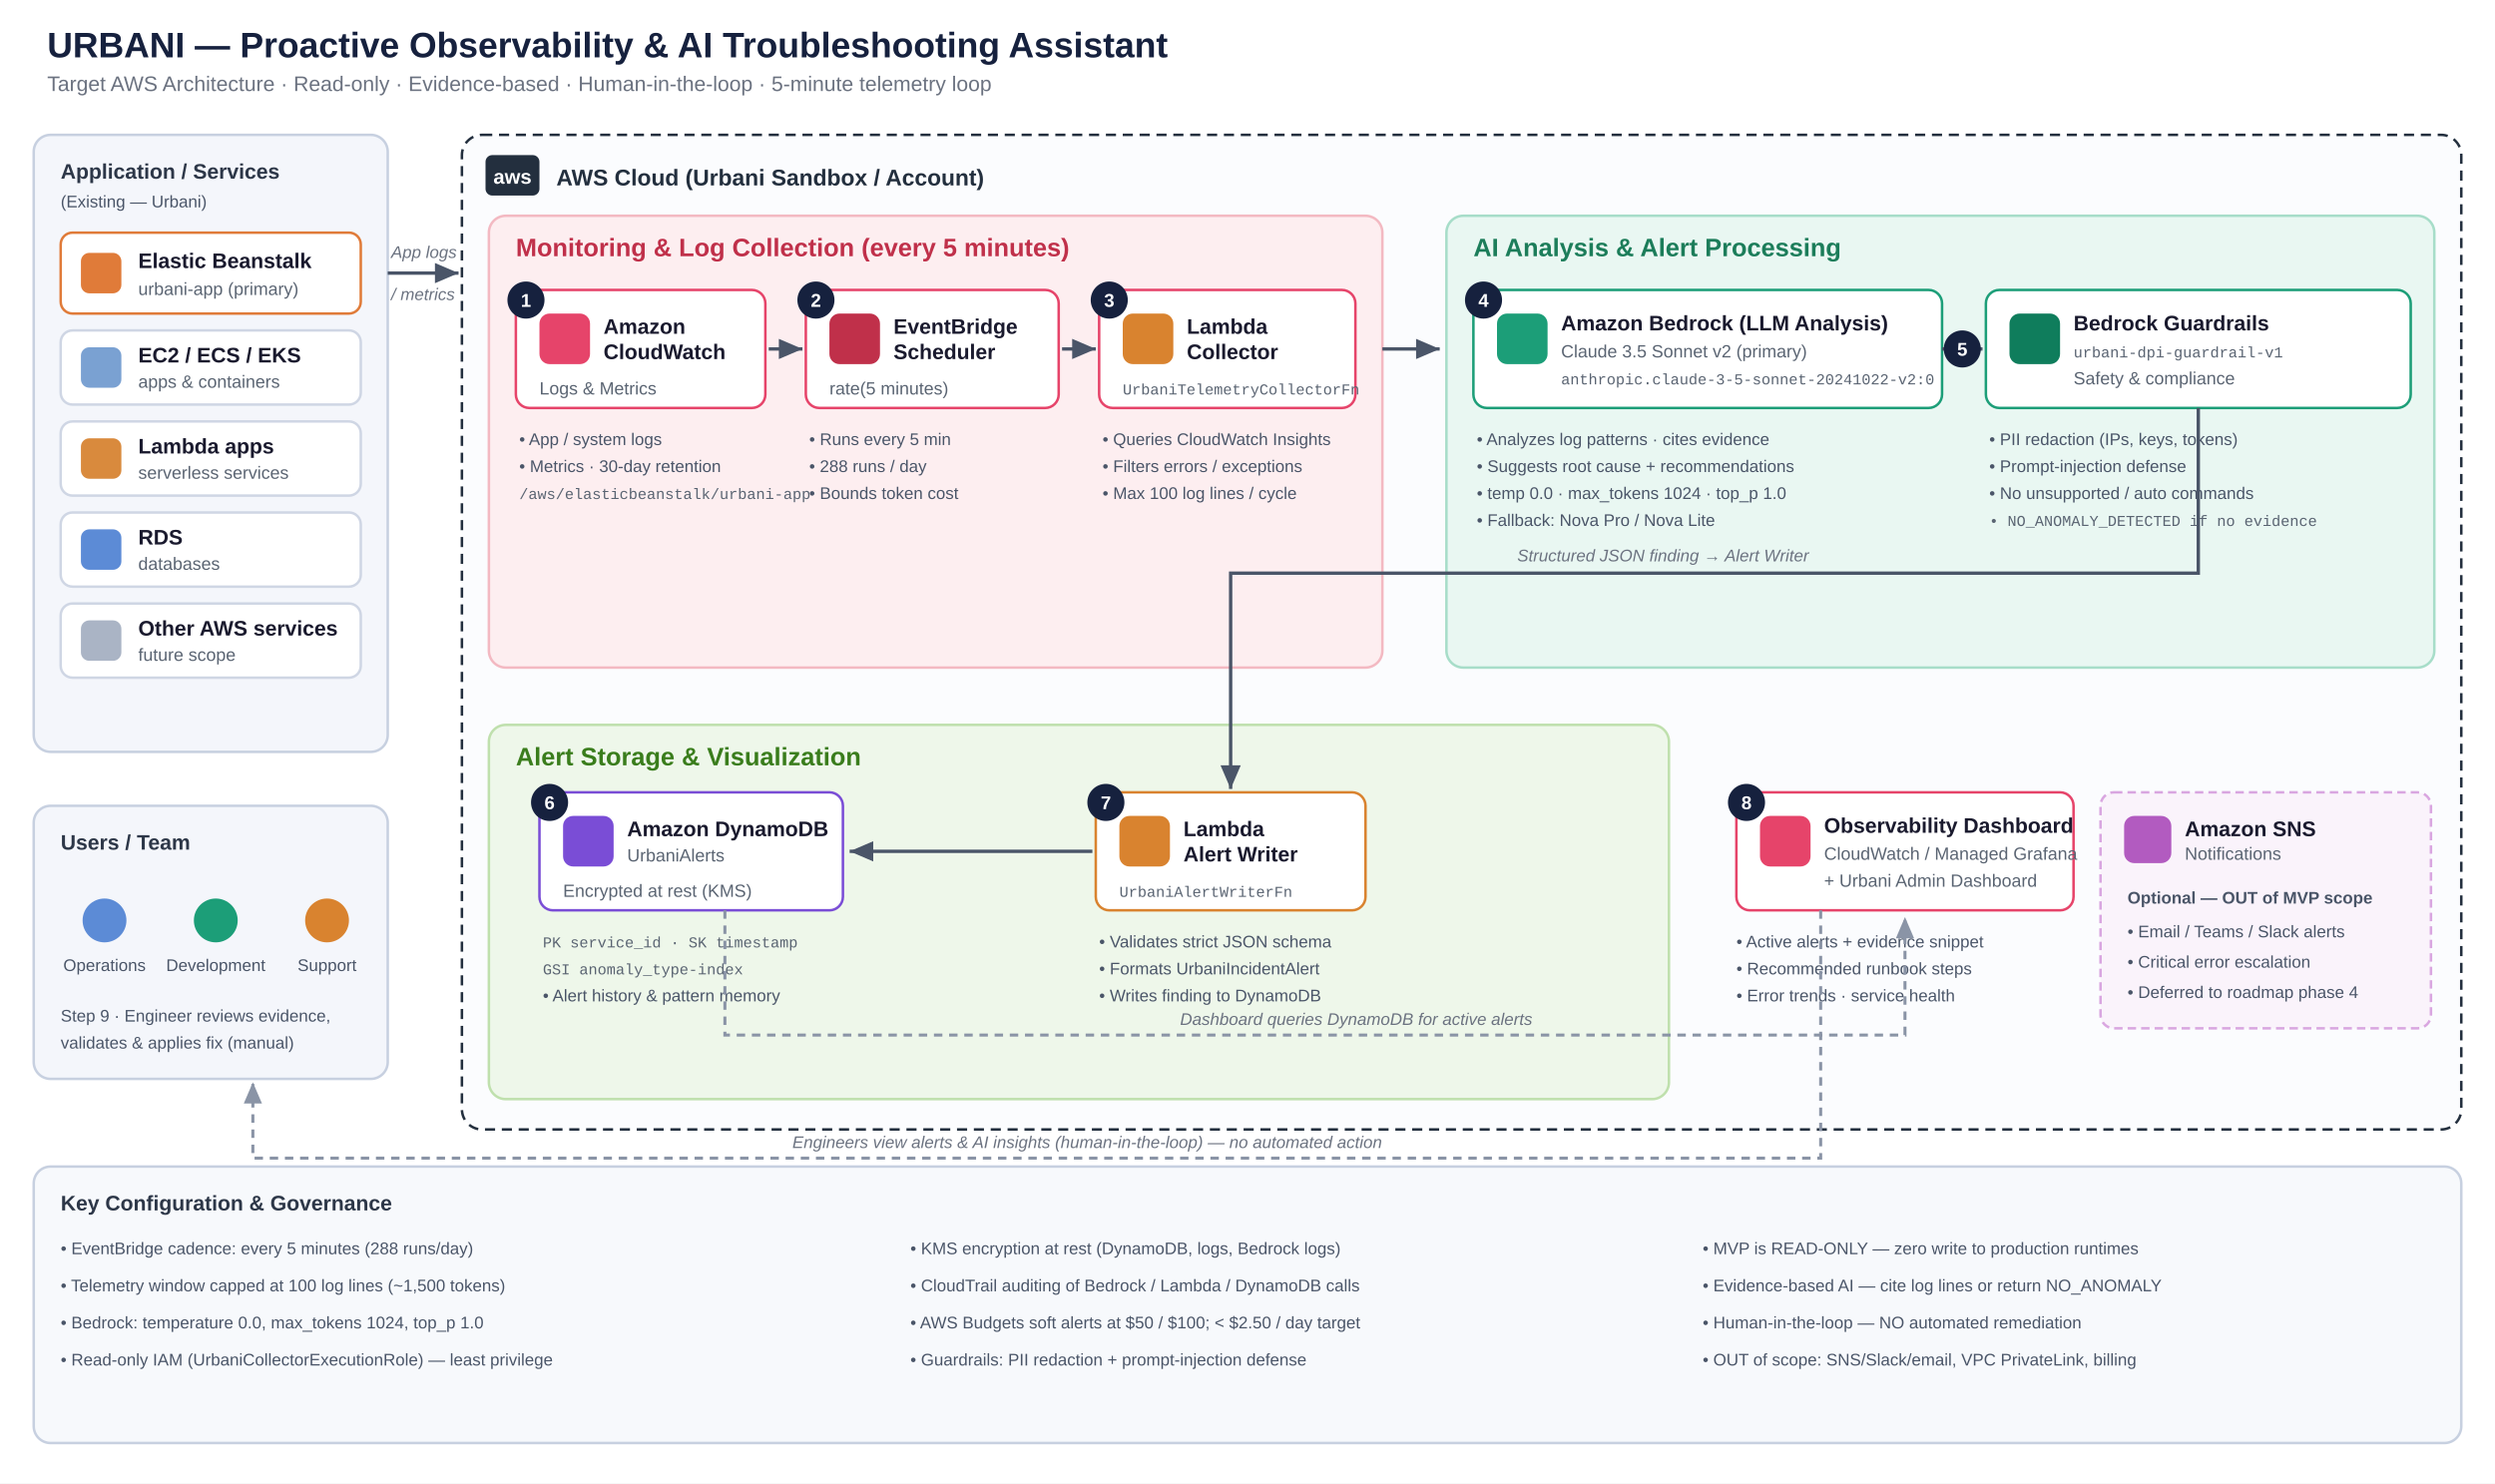
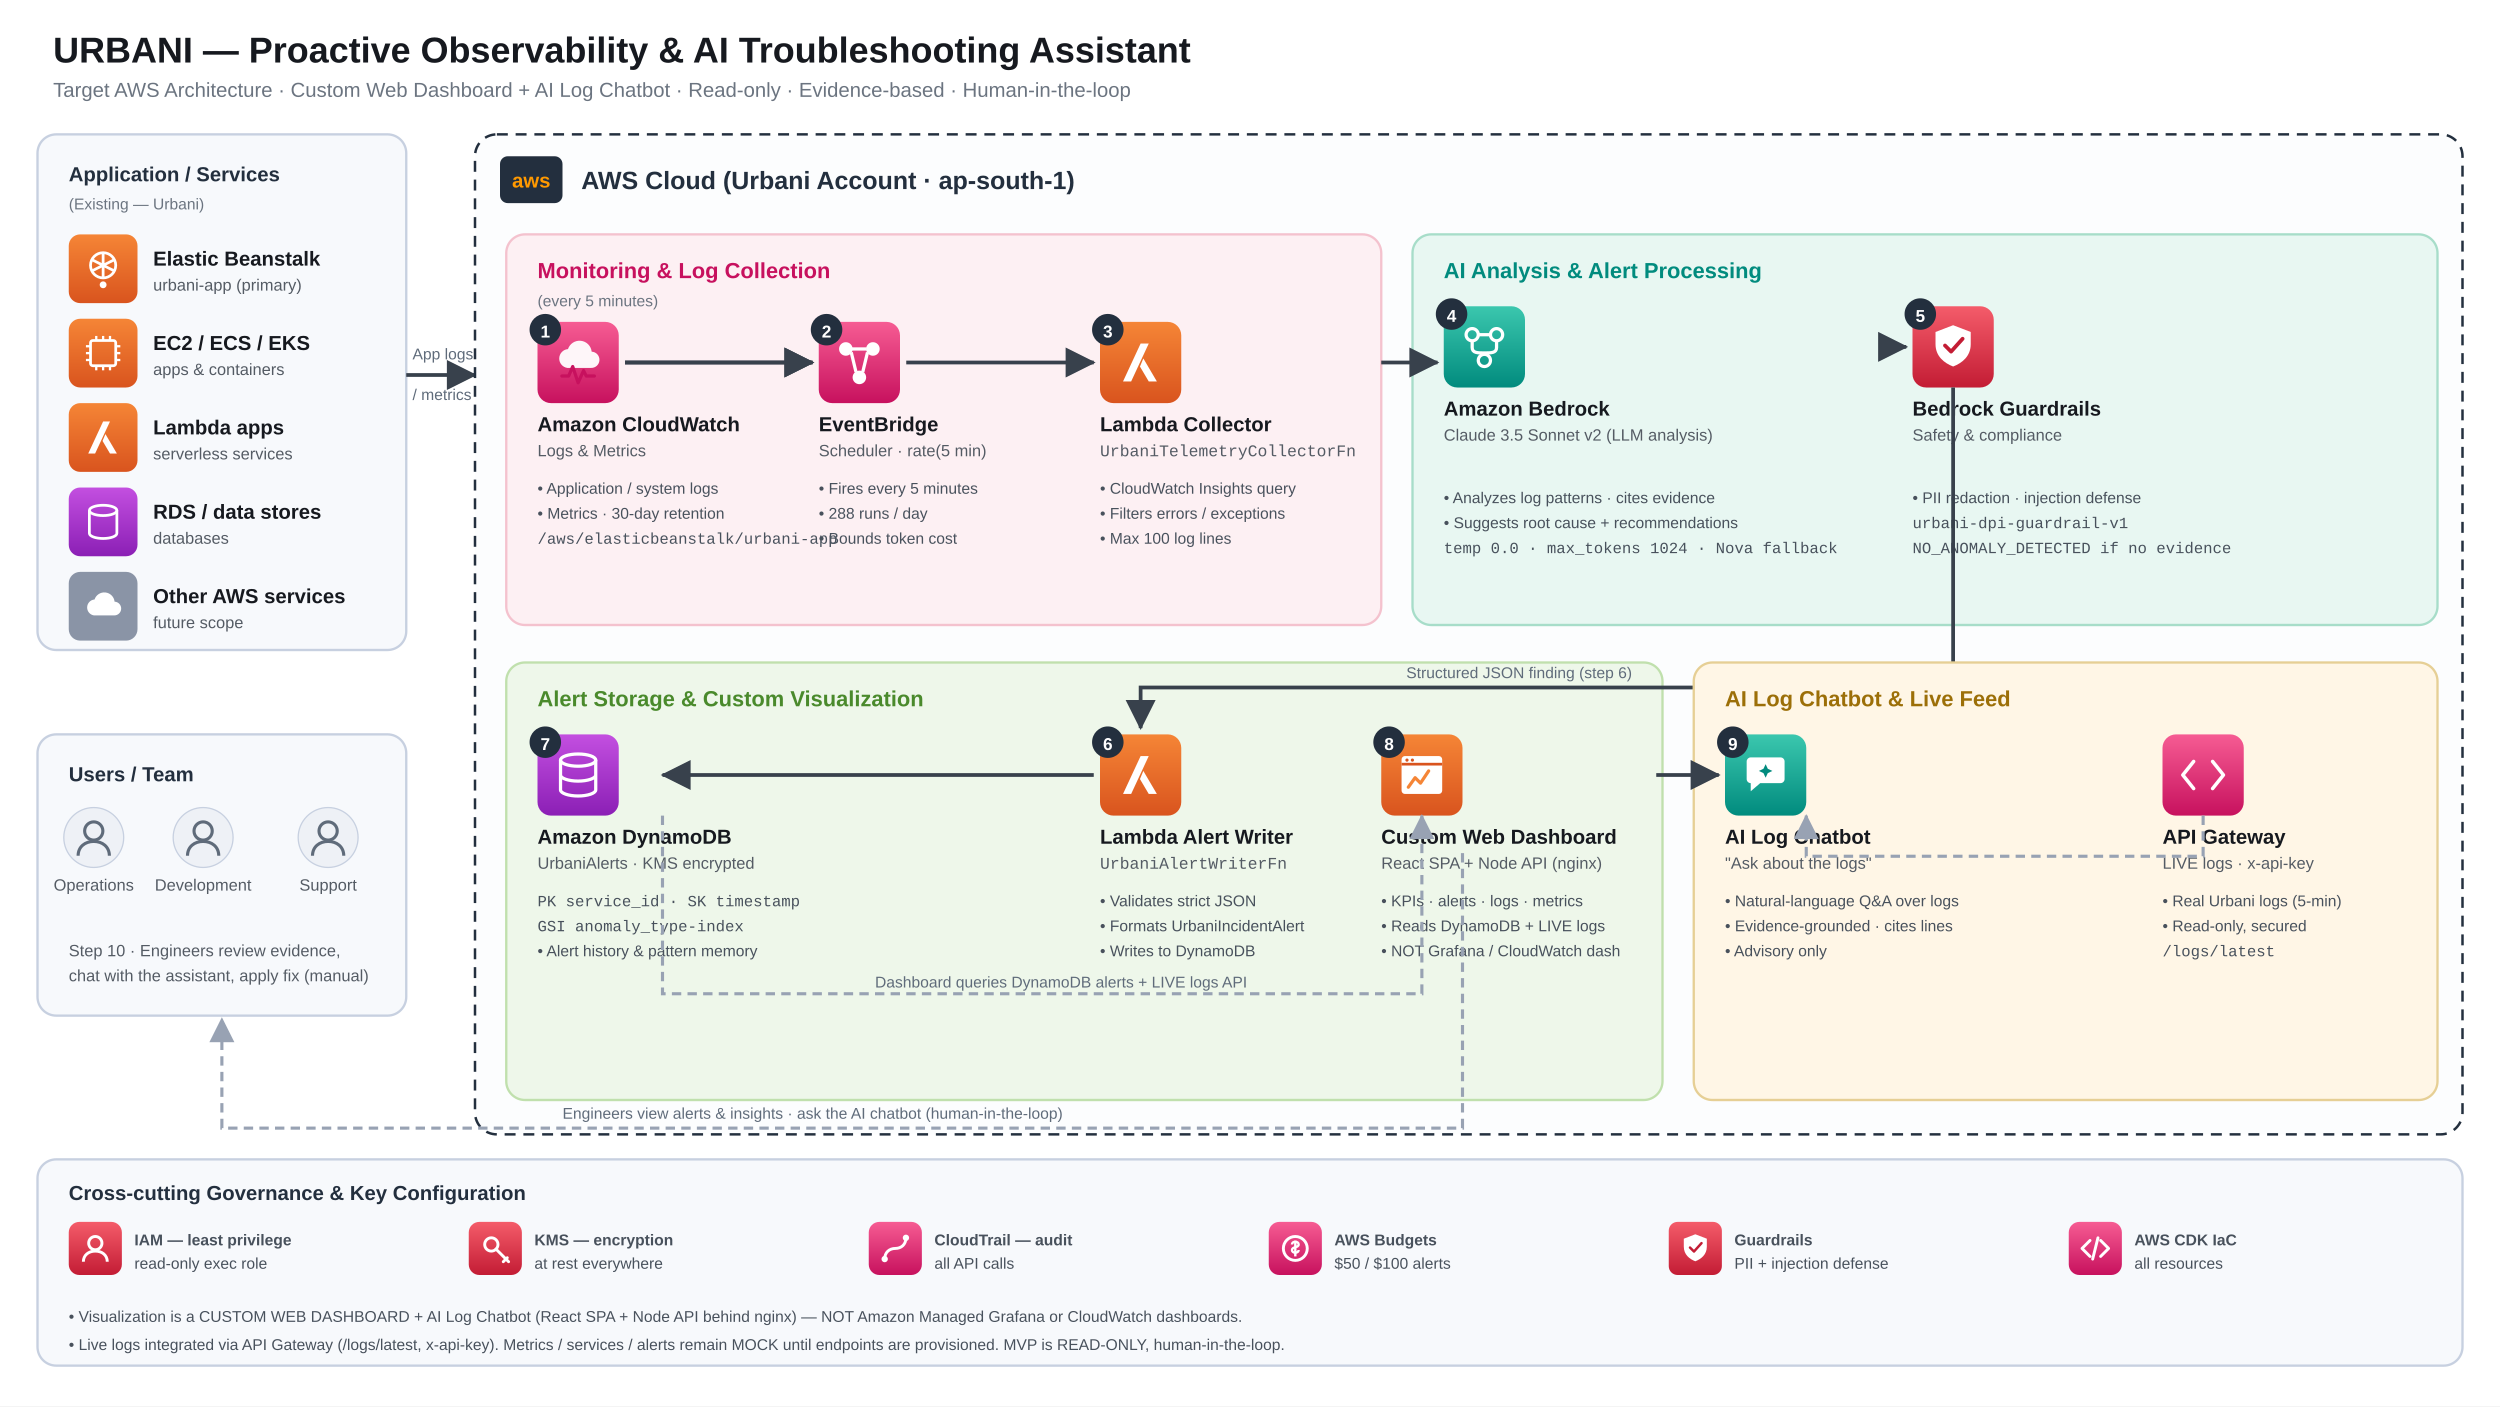
- <svg xmlns="http://www.w3.org/2000/svg" width="1480" height="880" viewBox="0 0 1480 880" font-family="Segoe UI, Arial, sans-serif">
+ <svg xmlns="http://www.w3.org/2000/svg" width="1600" height="900" viewBox="0 0 1600 900" font-family="'Segoe UI', 'Helvetica Neue', Arial, sans-serif">
  <defs>
    <style>
-       .zone-title { font-size: 15px; font-weight: 700; }
-       .node-title { font-size: 12.5px; font-weight: 700; fill: #1a1a2e; }
-       .node-sub   { font-size: 10.5px; fill: #5a6472; }
-       .node-mono  { font-size: 9px; fill: #5a6472; font-family: 'Consolas','Courier New',monospace; }
-       .bullet { font-size: 10px; fill: #4a5568; }
-       .grp   { font-size: 12.5px; font-weight: 700; fill: #2d3748; }
-       .small { font-size: 10px; fill: #4a5568; }
-       .flowlbl { font-size: 10px; fill: #6b7280; font-style: italic; }
+       .zone-title { font-weight: 700; }
+       .node-name { font-size: 13px; font-weight: 700; fill: #16191f; }
+       .node-sub  { font-size: 10.5px; fill: #545b64; }
+       .mono { font-family: 'Consolas','Courier New',monospace; }
+       .bullet { font-size: 10px; fill: #48515c; }
+       .panel-title { font-size: 13px; font-weight: 700; fill: #232f3e; }
+       .panel-sub { font-size: 10px; fill: #6b7480; }
+       .flow { font-size: 10px; fill: #5f6b7a; }
    </style>
-     <marker id="arrow" markerWidth="9" markerHeight="9" refX="7" refY="3" orient="auto" markerUnits="strokeWidth">
-       <path d="M0,0 L7,3 L0,6 Z" fill="#4a5568" />
+     <linearGradient id="gCompute" x1="0" y1="0" x2="0" y2="1">
+       <stop offset="0" stop-color="#F58536" />
+       <stop offset="1" stop-color="#D9541E" />
+     </linearGradient>
+     <linearGradient id="gMgmt" x1="0" y1="0" x2="0" y2="1">
+       <stop offset="0" stop-color="#F65C93" />
+       <stop offset="1" stop-color="#C7115E" />
+     </linearGradient>
+     <linearGradient id="gML" x1="0" y1="0" x2="0" y2="1">
+       <stop offset="0" stop-color="#3BC7AE" />
+       <stop offset="1" stop-color="#018B7E" />
+     </linearGradient>
+     <linearGradient id="gSec" x1="0" y1="0" x2="0" y2="1">
+       <stop offset="0" stop-color="#F45C6A" />
+       <stop offset="1" stop-color="#C31C34" />
+     </linearGradient>
+     <linearGradient id="gDb" x1="0" y1="0" x2="0" y2="1">
+       <stop offset="0" stop-color="#C34FE0" />
+       <stop offset="1" stop-color="#8B1FB5" />
+     </linearGradient>
+     <marker id="ah" markerWidth="10" markerHeight="10" refX="7.5" refY="4" orient="auto">
+       <path d="M0,0 L8,4 L0,8 Z" fill="#38414c" />
    </marker>
-     <marker id="arrowDash" markerWidth="9" markerHeight="9" refX="7" refY="3" orient="auto" markerUnits="strokeWidth">
-       <path d="M0,0 L7,3 L0,6 Z" fill="#8a94a6" />
+     <marker id="ahg" markerWidth="10" markerHeight="10" refX="7.5" refY="4" orient="auto">
+       <path d="M0,0 L8,4 L0,8 Z" fill="#98a2b3" />
    </marker>
+     <symbol id="i-cw" viewBox="0 0 60 60">
+       <rect width="60" height="60" rx="10" fill="url(#gMgmt)" />
+       <path d="M22 34a7 7 0 0 1 .5-13.9A9 9 0 0 1 40 22a6 6 0 0 1-.5 12z" fill="#fff" opacity="0.95" />
+       <path d="M18 40h5l3-7 4 12 4-9 2 4h6" fill="none" stroke="#C7115E" stroke-width="2.4" stroke-linecap="round" stroke-linejoin="round" />
+     </symbol>
+     <symbol id="i-eb" viewBox="0 0 60 60">
+       <rect width="60" height="60" rx="10" fill="url(#gMgmt)" />
+       <g fill="#fff">
+         <circle cx="20" cy="20" r="5" />
+         <circle cx="40" cy="20" r="5" />
+         <circle cx="30" cy="41" r="5" />
+       </g>
+       <g stroke="#fff" stroke-width="2.4">
+         <path d="M24 22.5 27.5 37M36 22.5 32.5 37M24.5 20h11" />
+       </g>
+     </symbol>
+     <symbol id="i-lambda" viewBox="0 0 60 60">
+       <rect width="60" height="60" rx="10" fill="url(#gCompute)" />
+       <path d="M17 44 30 16h6L23 44z" fill="#fff" />
+       <path d="M32 27 42 44h-6l-6.5-11z" fill="#fff" />
+     </symbol>
+     <symbol id="i-bedrock" viewBox="0 0 60 60">
+       <rect width="60" height="60" rx="10" fill="url(#gML)" />
+       <g fill="none" stroke="#fff" stroke-width="2.4">
+         <circle cx="21" cy="21" r="4.5" />
+         <circle cx="39" cy="21" r="4.5" />
+         <circle cx="30" cy="40" r="4.5" />
+         <path d="M21 25.5v5c0 4 4 4 9 4s9 0 9-4v-5M25.5 21h9" />
+       </g>
+     </symbol>
+     <symbol id="i-guard" viewBox="0 0 60 60">
+       <rect width="60" height="60" rx="10" fill="url(#gSec)" />
+       <path d="M30 14l13 5v9c0 9-6.5 14-13 16.5C23.5 42 17 37 17 28v-9z" fill="#fff" />
+       <path d="M24 29l4.5 4.5L37 24" fill="none" stroke="#C31C34" stroke-width="2.8" stroke-linecap="round" stroke-linejoin="round" />
+     </symbol>
+     <symbol id="i-ddb" viewBox="0 0 60 60">
+       <rect width="60" height="60" rx="10" fill="url(#gDb)" />
+       <g fill="none" stroke="#fff" stroke-width="2.4">
+         <ellipse cx="30" cy="19" rx="13" ry="4.5" />
+         <path d="M17 19v22c0 2.5 6 4.5 13 4.5s13-2 13-4.5V19M17 30c0 2.5 6 4.5 13 4.5s13-2 13-4.5" />
+       </g>
+     </symbol>
+     <symbol id="i-apigw" viewBox="0 0 60 60">
+       <rect width="60" height="60" rx="10" fill="url(#gMgmt)" />
+       <g fill="none" stroke="#fff" stroke-width="2.6" stroke-linecap="round" stroke-linejoin="round">
+         <path d="M23 20l-8 10 8 10M37 20l8 10-8 10" />
+       </g>
+     </symbol>
+     <symbol id="i-dash" viewBox="0 0 60 60">
+       <rect width="60" height="60" rx="10" fill="url(#gCompute)" />
+       <rect x="15" y="16" width="30" height="28" rx="2.5" fill="#fff" />
+       <path d="M15 22h30" stroke="#D9541E" stroke-width="2" />
+       <circle cx="19" cy="19" r="1.2" fill="#D9541E" />
+       <circle cx="23" cy="19" r="1.2" fill="#D9541E" />
+       <path d="M20 39l5-7 4 4 6-9" fill="none" stroke="#F58536" stroke-width="2.4" stroke-linecap="round" stroke-linejoin="round" />
+     </symbol>
+     <symbol id="i-chat" viewBox="0 0 60 60">
+       <rect width="60" height="60" rx="10" fill="url(#gML)" />
+       <path d="M16 20a3 3 0 0 1 3-3h22a3 3 0 0 1 3 3v13a3 3 0 0 1-3 3H26l-7 6v-6h0a3 3 0 0 1-3-3z" fill="#fff" />
+       <path d="M30 22l1.6 3.4L35 27l-3.4 1.6L30 32l-1.6-3.4L25 27l3.4-1.6z" fill="#018B7E" />
+     </symbol>
+     <symbol id="i-eb-app" viewBox="0 0 60 60">
+       <rect width="60" height="60" rx="10" fill="url(#gCompute)" />
+       <g fill="none" stroke="#fff" stroke-width="2.4">
+         <circle cx="30" cy="27" r="11" />
+         <path d="M30 16v22M20 22l20 10M40 22 20 32" />
+       </g>
+       <circle cx="30" cy="44" r="3" fill="#fff" />
+     </symbol>
+     <symbol id="i-ec2" viewBox="0 0 60 60">
+       <rect width="60" height="60" rx="10" fill="url(#gCompute)" />
+       <rect x="19" y="19" width="22" height="22" rx="2" fill="none" stroke="#fff" stroke-width="2.4" />
+       <path d="M24 15v4M30 15v4M36 15v4M24 41v4M30 41v4M36 41v4M15 24h4M15 30h4M15 36h4M41 24h4M41 30h4M41 36h4" stroke="#fff" stroke-width="2" />
+     </symbol>
+     <symbol id="i-ecs" viewBox="0 0 60 60">
+       <rect width="60" height="60" rx="10" fill="url(#gCompute)" />
+       <g fill="none" stroke="#fff" stroke-width="2.2">
+         <rect x="17" y="17" width="11" height="11" rx="1.5" />
+         <rect x="32" y="17" width="11" height="11" rx="1.5" />
+         <rect x="17" y="32" width="11" height="11" rx="1.5" />
+         <rect x="32" y="32" width="11" height="11" rx="1.5" />
+       </g>
+     </symbol>
+     <symbol id="i-rds" viewBox="0 0 60 60">
+       <rect width="60" height="60" rx="10" fill="url(#gDb)" />
+       <g fill="none" stroke="#fff" stroke-width="2.4">
+         <ellipse cx="30" cy="20" rx="12" ry="4.5" />
+         <path d="M18 20v20c0 2.5 5.4 4.5 12 4.5s12-2 12-4.5V20" />
+       </g>
+     </symbol>
+     <symbol id="i-cloud" viewBox="0 0 60 60">
+       <rect width="60" height="60" rx="10" fill="#8a94a6" />
+       <path d="M22 38a7 7 0 0 1 .5-13.9A9 9 0 0 1 40 26a6 6 0 0 1-.5 12z" fill="#fff" />
+     </symbol>
+     <symbol id="i-user" viewBox="0 0 48 48">
+       <circle cx="24" cy="24" r="23" fill="#eef1f6" stroke="#c7d0e0" />
+       <circle cx="24" cy="19" r="7" fill="none" stroke="#5f6b7a" stroke-width="2.4" />
+       <path d="M12 38c0-7 5.5-11 12-11s12 4 12 11" fill="none" stroke="#5f6b7a" stroke-width="2.4" />
+     </symbol>
+     <symbol id="i-iam" viewBox="0 0 40 40">
+       <rect width="40" height="40" rx="8" fill="url(#gSec)" />
+       <circle cx="20" cy="16" r="5" fill="none" stroke="#fff" stroke-width="2.2" />
+       <path d="M11 30c0-5 4-8 9-8s9 3 9 8" fill="none" stroke="#fff" stroke-width="2.2" />
+     </symbol>
+     <symbol id="i-kms" viewBox="0 0 40 40">
+       <rect width="40" height="40" rx="8" fill="url(#gSec)" />
+       <circle cx="17" cy="17" r="5" fill="none" stroke="#fff" stroke-width="2.2" />
+       <path d="M20.5 20.5 30 30M26 30l3-3" stroke="#fff" stroke-width="2.2" fill="none" stroke-linecap="round" />
+     </symbol>
+     <symbol id="i-trail" viewBox="0 0 40 40">
+       <rect width="40" height="40" rx="8" fill="url(#gMgmt)" />
+       <path d="M12 28c0-5 3.5-8 8-8s8-3 8-8" fill="none" stroke="#fff" stroke-width="2.2" stroke-linecap="round" />
+       <circle cx="12" cy="28" r="2.4" fill="#fff" />
+       <circle cx="28" cy="12" r="2.4" fill="#fff" />
+     </symbol>
+     <symbol id="i-budget" viewBox="0 0 40 40">
+       <rect width="40" height="40" rx="8" fill="url(#gMgmt)" />
+       <circle cx="20" cy="20" r="9" fill="none" stroke="#fff" stroke-width="2.2" />
+       <path d="M20 14v12M17.5 17c0-1.4 1.1-2 2.5-2s2.5.7 2.5 2-1.1 1.7-2.5 2.1-2.5.8-2.5 2.1 1.1 2 2.5 2 2.5-.7 2.5-2" fill="none" stroke="#fff" stroke-width="1.8" />
+     </symbol>
+     <symbol id="i-cdk" viewBox="0 0 40 40">
+       <rect width="40" height="40" rx="8" fill="url(#gMgmt)" />
+       <path d="M16 14l-6 6 6 6M24 14l6 6-6 6M22 12l-4 16" fill="none" stroke="#fff" stroke-width="2.2" stroke-linecap="round" stroke-linejoin="round" />
+     </symbol>
+     <symbol id="step" viewBox="0 0 24 24">
+       <circle cx="12" cy="12" r="11" fill="#232f3e" />
+     </symbol>
  </defs>
-   <rect width="1480" height="880" fill="#ffffff" />
-   <text x="28" y="34" font-size="21" font-weight="800" fill="#16213e">URBANI — Proactive Observability &amp; AI Troubleshooting Assistant</text>
-   <text x="28" y="54" font-size="12.5" fill="#6b7280">Target AWS Architecture · Read-only · Evidence-based · Human-in-the-loop · 5-minute telemetry loop</text>
-   <rect x="20" y="80" width="210" height="366" rx="10" fill="#f4f6fb" stroke="#c7d0e0" stroke-width="1.5" />
-   <text x="36" y="106" class="grp">Application / Services</text>
-   <text x="36" y="123" class="small">(Existing — Urbani)</text>
-   <g transform="translate(36,138)">
-     <rect x="0" y="0" width="178" height="48" rx="7" fill="#fff" stroke="#e07b39" stroke-width="1.5" />
-     <rect x="12" y="12" width="24" height="24" rx="5" fill="#e07b39" />
-     <text x="46" y="21" class="node-title">Elastic Beanstalk</text>
-     <text x="46" y="37" class="node-sub">urbani-app (primary)</text>
-   </g>
-   <g transform="translate(36,196)">
-     <rect x="0" y="0" width="178" height="44" rx="7" fill="#fff" stroke="#cfd6e4" stroke-width="1.5" />
-     <rect x="12" y="10" width="24" height="24" rx="5" fill="#7aa1d2" />
-     <text x="46" y="19" class="node-title">EC2 / ECS / EKS</text>
-     <text x="46" y="34" class="node-sub">apps &amp; containers</text>
-   </g>
-   <g transform="translate(36,250)">
-     <rect x="0" y="0" width="178" height="44" rx="7" fill="#fff" stroke="#cfd6e4" stroke-width="1.5" />
-     <rect x="12" y="10" width="24" height="24" rx="5" fill="#d98a3d" />
-     <text x="46" y="19" class="node-title">Lambda apps</text>
-     <text x="46" y="34" class="node-sub">serverless services</text>
-   </g>
-   <g transform="translate(36,304)">
-     <rect x="0" y="0" width="178" height="44" rx="7" fill="#fff" stroke="#cfd6e4" stroke-width="1.5" />
-     <rect x="12" y="10" width="24" height="24" rx="5" fill="#5c8bd6" />
-     <text x="46" y="19" class="node-title">RDS</text>
-     <text x="46" y="34" class="node-sub">databases</text>
-   </g>
-   <g transform="translate(36,358)">
-     <rect x="0" y="0" width="178" height="44" rx="7" fill="#fff" stroke="#cfd6e4" stroke-width="1.5" />
-     <rect x="12" y="10" width="24" height="24" rx="5" fill="#aab4c5" />
-     <text x="46" y="19" class="node-title">Other AWS services</text>
-     <text x="46" y="34" class="node-sub">future scope</text>
-   </g>
-   <line x1="230" y1="162" x2="272" y2="162" stroke="#4a5568" stroke-width="2" marker-end="url(#arrow)" />
-   <text x="232" y="153" class="flowlbl">App logs</text>
-   <text x="232" y="178" class="flowlbl">/ metrics</text>
-   <rect x="274" y="80" width="1186" height="590" rx="12" fill="#fbfcfe" stroke="#232f3e" stroke-width="1.5" stroke-dasharray="6 4" />
-   <rect x="288" y="92" width="32" height="24" rx="4" fill="#232f3e" />
-   <text x="304" y="109" font-size="12" font-weight="800" fill="#fff" text-anchor="middle">aws</text>
-   <text x="330" y="110" font-size="13.5" font-weight="800" fill="#232f3e">AWS Cloud (Urbani Sandbox / Account)</text>
-   <rect x="290" y="128" width="530" height="268" rx="10" fill="#fdeef0" stroke="#f3b9c2" stroke-width="1.5" />
-   <text x="306" y="152" class="zone-title" fill="#c0304a">Monitoring &amp; Log Collection (every 5 minutes)</text>
-   <g transform="translate(306,172)">
-     <rect x="0" y="0" width="148" height="70" rx="8" fill="#fff" stroke="#e6446a" stroke-width="1.5" />
-     <rect x="14" y="14" width="30" height="30" rx="6" fill="#e6446a" />
-     <text x="52" y="26" class="node-title">Amazon</text>
-     <text x="52" y="41" class="node-title">CloudWatch</text>
-     <text x="14" y="62" class="node-sub">Logs &amp; Metrics</text>
-     <circle cx="6" cy="6" r="11" fill="#16213e" />
-     <text x="6" y="10" font-size="11" font-weight="800" fill="#fff" text-anchor="middle">1</text>
-   </g>
-   <text x="308" y="264" class="bullet">• App / system logs</text>
-   <text x="308" y="280" class="bullet">• Metrics · 30-day retention</text>
-   <text x="308" y="296" class="node-mono">/aws/elasticbeanstalk/urbani-app</text>
-   <g transform="translate(478,172)">
-     <rect x="0" y="0" width="150" height="70" rx="8" fill="#fff" stroke="#e6446a" stroke-width="1.5" />
-     <rect x="14" y="14" width="30" height="30" rx="6" fill="#c0304a" />
-     <text x="52" y="26" class="node-title">EventBridge</text>
-     <text x="52" y="41" class="node-title">Scheduler</text>
-     <text x="14" y="62" class="node-sub">rate(5 minutes)</text>
-     <circle cx="6" cy="6" r="11" fill="#16213e" />
-     <text x="6" y="10" font-size="11" font-weight="800" fill="#fff" text-anchor="middle">2</text>
-   </g>
-   <text x="480" y="264" class="bullet">• Runs every 5 min</text>
-   <text x="480" y="280" class="bullet">• 288 runs / day</text>
-   <text x="480" y="296" class="bullet">• Bounds token cost</text>
-   <g transform="translate(652,172)">
-     <rect x="0" y="0" width="152" height="70" rx="8" fill="#fff" stroke="#e6446a" stroke-width="1.5" />
-     <rect x="14" y="14" width="30" height="30" rx="6" fill="#d9832f" />
-     <text x="52" y="26" class="node-title">Lambda</text>
-     <text x="52" y="41" class="node-title">Collector</text>
-     <text x="14" y="62" class="node-mono">UrbaniTelemetryCollectorFn</text>
-     <circle cx="6" cy="6" r="11" fill="#16213e" />
-     <text x="6" y="10" font-size="11" font-weight="800" fill="#fff" text-anchor="middle">3</text>
-   </g>
-   <text x="654" y="264" class="bullet">• Queries CloudWatch Insights</text>
-   <text x="654" y="280" class="bullet">• Filters errors / exceptions</text>
-   <text x="654" y="296" class="bullet">• Max 100 log lines / cycle</text>
-   <line x1="456" y1="207" x2="476" y2="207" stroke="#4a5568" stroke-width="2" marker-end="url(#arrow)" />
-   <line x1="630" y1="207" x2="650" y2="207" stroke="#4a5568" stroke-width="2" marker-end="url(#arrow)" />
-   <line x1="820" y1="207" x2="854" y2="207" stroke="#4a5568" stroke-width="2" marker-end="url(#arrow)" />
-   <rect x="858" y="128" width="586" height="268" rx="10" fill="#e9f7f2" stroke="#a7ddc9" stroke-width="1.5" />
-   <text x="874" y="152" class="zone-title" fill="#1c7d5a">AI Analysis &amp; Alert Processing</text>
-   <g transform="translate(874,172)">
-     <rect x="0" y="0" width="278" height="70" rx="8" fill="#fff" stroke="#1c9e78" stroke-width="1.5" />
-     <rect x="14" y="14" width="30" height="30" rx="6" fill="#1c9e78" />
-     <text x="52" y="24" class="node-title">Amazon Bedrock (LLM Analysis)</text>
-     <text x="52" y="40" class="node-sub">Claude 3.5 Sonnet v2 (primary)</text>
-     <text x="52" y="56" class="node-mono">anthropic.claude-3-5-sonnet-20241022-v2:0</text>
-     <circle cx="6" cy="6" r="11" fill="#16213e" />
-     <text x="6" y="10" font-size="11" font-weight="800" fill="#fff" text-anchor="middle">4</text>
-   </g>
-   <text x="876" y="264" class="bullet">• Analyzes log patterns · cites evidence</text>
-   <text x="876" y="280" class="bullet">• Suggests root cause + recommendations</text>
-   <text x="876" y="296" class="bullet">• temp 0.0 · max_tokens 1024 · top_p 1.0</text>
-   <text x="876" y="312" class="bullet">• Fallback: Nova Pro / Nova Lite</text>
-   <line x1="1152" y1="207" x2="1176" y2="207" stroke="#4a5568" stroke-width="2" marker-end="url(#arrow)" />
-   <circle cx="1164" cy="207" r="11" fill="#16213e" />
-   <text x="1164" y="211" font-size="11" font-weight="800" fill="#fff" text-anchor="middle">5</text>
-   <g transform="translate(1178,172)">
-     <rect x="0" y="0" width="252" height="70" rx="8" fill="#fff" stroke="#1c9e78" stroke-width="1.5" />
-     <rect x="14" y="14" width="30" height="30" rx="6" fill="#0f7d5c" />
-     <text x="52" y="24" class="node-title">Bedrock Guardrails</text>
-     <text x="52" y="40" class="node-mono">urbani-dpi-guardrail-v1</text>
-     <text x="52" y="56" class="node-sub">Safety &amp; compliance</text>
-   </g>
-   <text x="1180" y="264" class="bullet">• PII redaction (IPs, keys, tokens)</text>
-   <text x="1180" y="280" class="bullet">• Prompt-injection defense</text>
-   <text x="1180" y="296" class="bullet">• No unsupported / auto commands</text>
-   <text x="1180" y="312" class="node-mono" font-size="9.5">• NO_ANOMALY_DETECTED if no evidence</text>
-   <rect x="290" y="430" width="700" height="222" rx="10" fill="#eef7ea" stroke="#bfe0ad" stroke-width="1.5" />
-   <text x="306" y="454" class="zone-title" fill="#3a7d1c">Alert Storage &amp; Visualization</text>
-   <g transform="translate(650,470)">
-     <rect x="0" y="0" width="160" height="70" rx="8" fill="#fff" stroke="#d9832f" stroke-width="1.5" />
-     <rect x="14" y="14" width="30" height="30" rx="6" fill="#d9832f" />
-     <text x="52" y="26" class="node-title">Lambda</text>
-     <text x="52" y="41" class="node-title">Alert Writer</text>
-     <text x="14" y="62" class="node-mono">UrbaniAlertWriterFn</text>
-     <circle cx="6" cy="6" r="11" fill="#16213e" />
-     <text x="6" y="10" font-size="11" font-weight="800" fill="#fff" text-anchor="middle">7</text>
-   </g>
-   <text x="652" y="562" class="bullet">• Validates strict JSON schema</text>
-   <text x="652" y="578" class="bullet">• Formats UrbaniIncidentAlert</text>
-   <text x="652" y="594" class="bullet">• Writes finding to DynamoDB</text>
-   <g transform="translate(320,470)">
-     <rect x="0" y="0" width="180" height="70" rx="8" fill="#fff" stroke="#7a4dd6" stroke-width="1.5" />
-     <rect x="14" y="14" width="30" height="30" rx="6" fill="#7a4dd6" />
-     <text x="52" y="26" class="node-title">Amazon DynamoDB</text>
-     <text x="52" y="41" class="node-sub">UrbaniAlerts</text>
-     <text x="14" y="62" class="node-sub">Encrypted at rest (KMS)</text>
-     <circle cx="6" cy="6" r="11" fill="#16213e" />
-     <text x="6" y="10" font-size="11" font-weight="800" fill="#fff" text-anchor="middle">6</text>
-   </g>
-   <text x="322" y="562" class="node-mono">PK service_id · SK timestamp</text>
-   <text x="322" y="578" class="node-mono">GSI anomaly_type-index</text>
-   <text x="322" y="594" class="bullet">• Alert history &amp; pattern memory</text>
-   <line x1="648" y1="505" x2="504" y2="505" stroke="#4a5568" stroke-width="2" marker-end="url(#arrow)" />
-   <path d="M1304,242 L1304,340 L730,340 L730,468" fill="none" stroke="#4a5568" stroke-width="2" marker-end="url(#arrow)" />
-   <text x="900" y="333" class="flowlbl">Structured JSON finding → Alert Writer</text>
-   <g transform="translate(1030,470)">
-     <rect x="0" y="0" width="200" height="70" rx="8" fill="#fff" stroke="#e6446a" stroke-width="1.5" />
-     <rect x="14" y="14" width="30" height="30" rx="6" fill="#e6446a" />
-     <text x="52" y="24" class="node-title">Observability Dashboard</text>
-     <text x="52" y="40" class="node-sub">CloudWatch / Managed Grafana</text>
-     <text x="52" y="56" class="node-sub">+ Urbani Admin Dashboard</text>
-     <circle cx="6" cy="6" r="11" fill="#16213e" />
-     <text x="6" y="10" font-size="11" font-weight="800" fill="#fff" text-anchor="middle">8</text>
-   </g>
-   <text x="1030" y="562" class="bullet">• Active alerts + evidence snippet</text>
-   <text x="1030" y="578" class="bullet">• Recommended runbook steps</text>
-   <text x="1030" y="594" class="bullet">• Error trends · service health</text>
-   <path d="M430,540 L430,614 L1130,614 L1130,544" fill="none" stroke="#8a94a6" stroke-width="1.8" stroke-dasharray="5 4" marker-end="url(#arrowDash)" />
-   <text x="700" y="608" class="flowlbl">Dashboard queries DynamoDB for active alerts</text>
-   <text x="470" y="681" class="flowlbl" fill="#8a94a6">Engineers view alerts &amp; AI insights (human-in-the-loop) — no automated action</text>
-   <g transform="translate(1246,470)">
-     <rect x="0" y="0" width="196" height="140" rx="8" fill="#faf3fb" stroke="#d9a6e0" stroke-width="1.5" stroke-dasharray="5 3" />
-     <rect x="14" y="14" width="28" height="28" rx="6" fill="#b25bc0" />
-     <text x="50" y="26" class="node-title">Amazon SNS</text>
-     <text x="50" y="40" class="node-sub">Notifications</text>
-     <text x="16" y="66" class="bullet" font-weight="700" fill="#8a3a97">Optional — OUT of MVP scope</text>
-     <text x="16" y="86" class="bullet">• Email / Teams / Slack alerts</text>
-     <text x="16" y="104" class="bullet">• Critical error escalation</text>
-     <text x="16" y="122" class="bullet">• Deferred to roadmap phase 4</text>
-   </g>
-   <rect x="20" y="478" width="210" height="162" rx="10" fill="#f4f6fb" stroke="#c7d0e0" stroke-width="1.5" />
-   <text x="36" y="504" class="grp">Users / Team</text>
-   <g transform="translate(36,516)">
-     <circle cx="26" cy="30" r="13" fill="#5c8bd6" />
-     <text x="26" y="60" class="small" text-anchor="middle">Operations</text>
-     <circle cx="92" cy="30" r="13" fill="#1c9e78" />
-     <text x="92" y="60" class="small" text-anchor="middle">Development</text>
-     <circle cx="158" cy="30" r="13" fill="#d9832f" />
-     <text x="158" y="60" class="small" text-anchor="middle">Support</text>
-   </g>
-   <text x="36" y="606" class="small">Step 9 · Engineer reviews evidence,</text>
-   <text x="36" y="622" class="small">validates &amp; applies fix (manual)</text>
-   <path d="M1080,540 L1080,687 L150,687 L150,642" fill="none" stroke="#8a94a6" stroke-width="1.8" stroke-dasharray="5 4" marker-end="url(#arrowDash)" />
-   <rect x="20" y="692" width="1440" height="164" rx="10" fill="#f7f9fc" stroke="#c7d0e0" stroke-width="1.5" />
-   <text x="36" y="718" class="grp">Key Configuration &amp; Governance</text>
-   <text x="36" y="744" class="bullet">• EventBridge cadence: every 5 minutes (288 runs/day)</text>
-   <text x="36" y="766" class="bullet">• Telemetry window capped at 100 log lines (~1,500 tokens)</text>
-   <text x="36" y="788" class="bullet">• Bedrock: temperature 0.0, max_tokens 1024, top_p 1.0</text>
-   <text x="36" y="810" class="bullet">• Read-only IAM (UrbaniCollectorExecutionRole) — least privilege</text>
-   <text x="540" y="744" class="bullet">• KMS encryption at rest (DynamoDB, logs, Bedrock logs)</text>
-   <text x="540" y="766" class="bullet">• CloudTrail auditing of Bedrock / Lambda / DynamoDB calls</text>
-   <text x="540" y="788" class="bullet">• AWS Budgets soft alerts at $50 / $100; &lt; $2.50 / day target</text>
-   <text x="540" y="810" class="bullet">• Guardrails: PII redaction + prompt-injection defense</text>
-   <text x="1010" y="744" class="bullet">• MVP is READ-ONLY — zero write to production runtimes</text>
-   <text x="1010" y="766" class="bullet">• Evidence-based AI — cite log lines or return NO_ANOMALY</text>
-   <text x="1010" y="788" class="bullet">• Human-in-the-loop — NO automated remediation</text>
-   <text x="1010" y="810" class="bullet">• OUT of scope: SNS/Slack/email, VPC PrivateLink, billing</text>
+   <rect width="1600" height="900" fill="#ffffff" />
+   <text x="34" y="40" font-size="23" font-weight="800" fill="#16191f">URBANI — Proactive Observability &amp; AI Troubleshooting Assistant</text>
+   <text x="34" y="62" font-size="13" fill="#6b7480">Target AWS Architecture · Custom Web Dashboard + AI Log Chatbot · Read-only · Evidence-based · Human-in-the-loop</text>
+   <rect x="24" y="86" width="236" height="330" rx="12" fill="#f7f9fc" stroke="#c7d0e0" stroke-width="1.5" />
+   <text x="44" y="116" class="panel-title" font-size="14">Application / Services</text>
+   <text x="44" y="134" class="panel-sub">(Existing — Urbani)</text>
+   <g transform="translate(44,150)">
+     <use href="#i-eb-app" width="44" height="44" />
+     <text x="54" y="20" class="node-name">Elastic Beanstalk</text>
+     <text x="54" y="36" class="node-sub">urbani-app (primary)</text>
+   </g>
+   <g transform="translate(44,204)">
+     <use href="#i-ec2" width="44" height="44" />
+     <text x="54" y="20" class="node-name">EC2 / ECS / EKS</text>
+     <text x="54" y="36" class="node-sub">apps &amp; containers</text>
+   </g>
+   <g transform="translate(44,258)">
+     <use href="#i-lambda" width="44" height="44" />
+     <text x="54" y="20" class="node-name">Lambda apps</text>
+     <text x="54" y="36" class="node-sub">serverless services</text>
+   </g>
+   <g transform="translate(44,312)">
+     <use href="#i-rds" width="44" height="44" />
+     <text x="54" y="20" class="node-name">RDS / data stores</text>
+     <text x="54" y="36" class="node-sub">databases</text>
+   </g>
+   <g transform="translate(44,366)">
+     <use href="#i-cloud" width="44" height="44" />
+     <text x="54" y="20" class="node-name">Other AWS services</text>
+     <text x="54" y="36" class="node-sub">future scope</text>
+   </g>
+   <path d="M260 240 H304" stroke="#38414c" stroke-width="2.4" marker-end="url(#ah)" />
+   <text x="264" y="230" class="flow">App logs</text>
+   <text x="264" y="256" class="flow">/ metrics</text>
+   <rect x="304" y="86" width="1272" height="640" rx="14" fill="#fcfdfe" stroke="#232f3e" stroke-width="1.6" stroke-dasharray="7 5" />
+   <g transform="translate(320,100)">
+     <rect width="40" height="30" rx="5" fill="#232f3e" />
+     <text x="20" y="20" font-size="13" font-weight="800" fill="#ff9900" text-anchor="middle">aws</text>
+   </g>
+   <text x="372" y="121" font-size="16" font-weight="800" fill="#232f3e">AWS Cloud (Urbani Account · ap-south-1)</text>
+   <rect x="324" y="150" width="560" height="250" rx="12" fill="#fdf0f3" stroke="#f4c2ce" stroke-width="1.5" />
+   <text x="344" y="178" class="zone-title" fill="#c7115e" font-size="14">Monitoring &amp; Log Collection</text>
+   <text x="344" y="196" class="panel-sub" fill="#c7115e">(every 5 minutes)</text>
+   <g transform="translate(344,206)">
+     <use href="#i-cw" width="52" height="52" />
+     <use href="#step" x="-6" y="-6" width="22" height="22" />
+     <text x="5" y="10" font-size="11" font-weight="800" fill="#fff" text-anchor="middle">1</text>
+     <text x="0" y="70" class="node-name">Amazon CloudWatch</text>
+     <text x="0" y="86" class="node-sub">Logs &amp; Metrics</text>
+   </g>
+   <text x="344" y="316" class="bullet">• Application / system logs</text>
+   <text x="344" y="332" class="bullet">• Metrics · 30-day retention</text>
+   <text x="344" y="348" class="bullet mono" font-size="9">/aws/elasticbeanstalk/urbani-app</text>
+   <g transform="translate(524,206)">
+     <use href="#i-eb" width="52" height="52" />
+     <use href="#step" x="-6" y="-6" width="22" height="22" />
+     <text x="5" y="10" font-size="11" font-weight="800" fill="#fff" text-anchor="middle">2</text>
+     <text x="0" y="70" class="node-name">EventBridge</text>
+     <text x="0" y="86" class="node-sub">Scheduler · rate(5 min)</text>
+   </g>
+   <text x="524" y="316" class="bullet">• Fires every 5 minutes</text>
+   <text x="524" y="332" class="bullet">• 288 runs / day</text>
+   <text x="524" y="348" class="bullet">• Bounds token cost</text>
+   <g transform="translate(704,206)">
+     <use href="#i-lambda" width="52" height="52" />
+     <use href="#step" x="-6" y="-6" width="22" height="22" />
+     <text x="5" y="10" font-size="11" font-weight="800" fill="#fff" text-anchor="middle">3</text>
+     <text x="0" y="70" class="node-name">Lambda Collector</text>
+     <text x="0" y="86" class="node-sub mono" font-size="9">UrbaniTelemetryCollectorFn</text>
+   </g>
+   <text x="704" y="316" class="bullet">• CloudWatch Insights query</text>
+   <text x="704" y="332" class="bullet">• Filters errors / exceptions</text>
+   <text x="704" y="348" class="bullet">• Max 100 log lines</text>
+   <path d="M400 232 H520" stroke="#38414c" stroke-width="2.4" marker-end="url(#ah)" />
+   <path d="M580 232 H700" stroke="#38414c" stroke-width="2.4" marker-end="url(#ah)" />
+   <rect x="904" y="150" width="656" height="250" rx="12" fill="#e8f7f2" stroke="#a7ddc9" stroke-width="1.5" />
+   <text x="924" y="178" class="zone-title" fill="#018b7e" font-size="14">AI Analysis &amp; Alert Processing</text>
+   <g transform="translate(924,196)">
+     <use href="#i-bedrock" width="52" height="52" />
+     <use href="#step" x="-6" y="-6" width="22" height="22" />
+     <text x="5" y="10" font-size="11" font-weight="800" fill="#fff" text-anchor="middle">4</text>
+     <text x="0" y="70" class="node-name">Amazon Bedrock</text>
+     <text x="0" y="86" class="node-sub">Claude 3.5 Sonnet v2 (LLM analysis)</text>
+   </g>
+   <text x="924" y="322" class="bullet">• Analyzes log patterns · cites evidence</text>
+   <text x="924" y="338" class="bullet">• Suggests root cause + recommendations</text>
+   <text x="924" y="354" class="bullet mono" font-size="9">temp 0.0 · max_tokens 1024 · Nova fallback</text>
+   <g transform="translate(1224,196)">
+     <use href="#i-guard" width="52" height="52" />
+     <use href="#step" x="-6" y="-6" width="22" height="22" />
+     <text x="5" y="10" font-size="11" font-weight="800" fill="#fff" text-anchor="middle">5</text>
+     <text x="0" y="70" class="node-name">Bedrock Guardrails</text>
+     <text x="0" y="86" class="node-sub">Safety &amp; compliance</text>
+   </g>
+   <text x="1224" y="322" class="bullet">• PII redaction · injection defense</text>
+   <text x="1224" y="338" class="bullet mono" font-size="9">urbani-dpi-guardrail-v1</text>
+   <text x="1224" y="354" class="bullet mono" font-size="9">NO_ANOMALY_DETECTED if no evidence</text>
+   <path d="M400 232 H520" stroke="#38414c" stroke-width="2.4" marker-end="url(#ah)" />
+   <path d="M884 232 H920" stroke="#38414c" stroke-width="2.4" marker-end="url(#ah)" />
+   <path d="M1204 222 H1220" stroke="#38414c" stroke-width="2.4" marker-end="url(#ah)" />
+   <rect x="324" y="424" width="740" height="280" rx="12" fill="#eef7ea" stroke="#c0e0ad" stroke-width="1.5" />
+   <text x="344" y="452" class="zone-title" fill="#4a8a2c" font-size="14">Alert Storage &amp; Custom Visualization</text>
+   <g transform="translate(704,470)">
+     <use href="#i-lambda" width="52" height="52" />
+     <use href="#step" x="-6" y="-6" width="22" height="22" />
+     <text x="5" y="10" font-size="11" font-weight="800" fill="#fff" text-anchor="middle">6</text>
+     <text x="0" y="70" class="node-name">Lambda Alert Writer</text>
+     <text x="0" y="86" class="node-sub mono" font-size="9">UrbaniAlertWriterFn</text>
+   </g>
+   <text x="704" y="580" class="bullet">• Validates strict JSON</text>
+   <text x="704" y="596" class="bullet">• Formats UrbaniIncidentAlert</text>
+   <text x="704" y="612" class="bullet">• Writes to DynamoDB</text>
+   <g transform="translate(344,470)">
+     <use href="#i-ddb" width="52" height="52" />
+     <use href="#step" x="-6" y="-6" width="22" height="22" />
+     <text x="5" y="10" font-size="11" font-weight="800" fill="#fff" text-anchor="middle">7</text>
+     <text x="0" y="70" class="node-name">Amazon DynamoDB</text>
+     <text x="0" y="86" class="node-sub">UrbaniAlerts · KMS encrypted</text>
+   </g>
+   <text x="344" y="580" class="bullet mono" font-size="9">PK service_id · SK timestamp</text>
+   <text x="344" y="596" class="bullet mono" font-size="9">GSI anomaly_type-index</text>
+   <text x="344" y="612" class="bullet">• Alert history &amp; pattern memory</text>
+   <g transform="translate(884,470)">
+     <use href="#i-dash" width="52" height="52" />
+     <use href="#step" x="-6" y="-6" width="22" height="22" />
+     <text x="5" y="10" font-size="11" font-weight="800" fill="#fff" text-anchor="middle">8</text>
+     <text x="0" y="70" class="node-name">Custom Web Dashboard</text>
+     <text x="0" y="86" class="node-sub">React SPA + Node API (nginx)</text>
+   </g>
+   <text x="884" y="580" class="bullet">• KPIs · alerts · logs · metrics</text>
+   <text x="884" y="596" class="bullet">• Reads DynamoDB + LIVE logs</text>
+   <text x="884" y="612" class="bullet">• NOT Grafana / CloudWatch dash</text>
+   <path d="M700 496 H424" stroke="#38414c" stroke-width="2.4" marker-end="url(#ah)" />
+   <path d="M1250 248 V440 H730 V466" fill="none" stroke="#38414c" stroke-width="2.4" marker-end="url(#ah)" />
+   <text x="900" y="434" class="flow">Structured JSON finding (step 6)</text>
+   <path d="M424 522 V636 H910 V522" fill="none" stroke="#98a2b3" stroke-width="2" stroke-dasharray="6 4" marker-end="url(#ahg)" />
+   <text x="560" y="632" class="flow">Dashboard queries DynamoDB alerts + LIVE logs API</text>
+   <rect x="1084" y="424" width="476" height="280" rx="12" fill="#fff6e6" stroke="#e6cf95" stroke-width="1.5" />
+   <text x="1104" y="452" class="zone-title" fill="#9c6f08" font-size="14">AI Log Chatbot &amp; Live Feed</text>
+   <g transform="translate(1104,470)">
+     <use href="#i-chat" width="52" height="52" />
+     <use href="#step" x="-6" y="-6" width="22" height="22" />
+     <text x="5" y="10" font-size="11" font-weight="800" fill="#fff" text-anchor="middle">9</text>
+     <text x="0" y="70" class="node-name">AI Log Chatbot</text>
+     <text x="0" y="86" class="node-sub">"Ask about the logs"</text>
+   </g>
+   <text x="1104" y="580" class="bullet">• Natural-language Q&amp;A over logs</text>
+   <text x="1104" y="596" class="bullet">• Evidence-grounded · cites lines</text>
+   <text x="1104" y="612" class="bullet">• Advisory only</text>
+   <g transform="translate(1384,470)">
+     <use href="#i-apigw" width="52" height="52" />
+     <text x="0" y="70" class="node-name">API Gateway</text>
+     <text x="0" y="86" class="node-sub">LIVE logs · x-api-key</text>
+   </g>
+   <text x="1384" y="580" class="bullet">• Real Urbani logs (5-min)</text>
+   <text x="1384" y="596" class="bullet">• Read-only, secured</text>
+   <text x="1384" y="612" class="bullet mono" font-size="9">/logs/latest</text>
+   <path d="M1060 496 H1100" stroke="#38414c" stroke-width="2.4" marker-end="url(#ah)" />
+   <path d="M1410 522 V548 H1156 V522" fill="none" stroke="#98a2b3" stroke-width="2" stroke-dasharray="6 4" marker-end="url(#ahg)" />
+   <rect x="24" y="470" width="236" height="180" rx="12" fill="#f7f9fc" stroke="#c7d0e0" stroke-width="1.5" />
+   <text x="44" y="500" class="panel-title" font-size="14">Users / Team</text>
+   <g transform="translate(40,516)">
+     <use href="#i-user" x="0" width="40" height="40" />
+     <text x="20" y="54" class="node-sub" text-anchor="middle">Operations</text>
+     <use href="#i-user" x="70" width="40" height="40" />
+     <text x="90" y="54" class="node-sub" text-anchor="middle">Development</text>
+     <use href="#i-user" x="150" width="40" height="40" />
+     <text x="170" y="54" class="node-sub" text-anchor="middle">Support</text>
+   </g>
+   <text x="44" y="612" class="node-sub">Step 10 · Engineers review evidence,</text>
+   <text x="44" y="628" class="node-sub">chat with the assistant, apply fix (manual)</text>
+   <path d="M936 546 V722 H142 V652" fill="none" stroke="#98a2b3" stroke-width="2" stroke-dasharray="6 4" marker-end="url(#ahg)" />
+   <text x="360" y="716" class="flow">Engineers view alerts &amp; insights · ask the AI chatbot (human-in-the-loop)</text>
+   <rect x="24" y="742" width="1552" height="132" rx="12" fill="#f7f9fc" stroke="#c7d0e0" stroke-width="1.5" />
+   <text x="44" y="768" class="panel-title" font-size="14">Cross-cutting Governance &amp; Key Configuration</text>
+   <g transform="translate(44,782)">
+     <use href="#i-iam" width="34" height="34" />
+     <text x="42" y="15" class="bullet" font-weight="700">IAM — least privilege</text>
+     <text x="42" y="30" class="bullet">read-only exec role</text>
+   </g>
+   <g transform="translate(300,782)">
+     <use href="#i-kms" width="34" height="34" />
+     <text x="42" y="15" class="bullet" font-weight="700">KMS — encryption</text>
+     <text x="42" y="30" class="bullet">at rest everywhere</text>
+   </g>
+   <g transform="translate(556,782)">
+     <use href="#i-trail" width="34" height="34" />
+     <text x="42" y="15" class="bullet" font-weight="700">CloudTrail — audit</text>
+     <text x="42" y="30" class="bullet">all API calls</text>
+   </g>
+   <g transform="translate(812,782)">
+     <use href="#i-budget" width="34" height="34" />
+     <text x="42" y="15" class="bullet" font-weight="700">AWS Budgets</text>
+     <text x="42" y="30" class="bullet">$50 / $100 alerts</text>
+   </g>
+   <g transform="translate(1068,782)">
+     <use href="#i-guard" width="34" height="34" />
+     <text x="42" y="15" class="bullet" font-weight="700">Guardrails</text>
+     <text x="42" y="30" class="bullet">PII + injection defense</text>
+   </g>
+   <g transform="translate(1324,782)">
+     <use href="#i-cdk" width="34" height="34" />
+     <text x="42" y="15" class="bullet" font-weight="700">AWS CDK IaC</text>
+     <text x="42" y="30" class="bullet">all resources</text>
+   </g>
+   <text x="44" y="846" class="bullet">• Visualization is a CUSTOM WEB DASHBOARD + AI Log Chatbot (React SPA + Node API behind nginx) — NOT Amazon Managed Grafana or CloudWatch dashboards.</text>
+   <text x="44" y="864" class="bullet">• Live logs integrated via API Gateway (/logs/latest, x-api-key). Metrics / services / alerts remain MOCK until endpoints are provisioned. MVP is READ-ONLY, human-in-the-loop.</text>
</svg>
